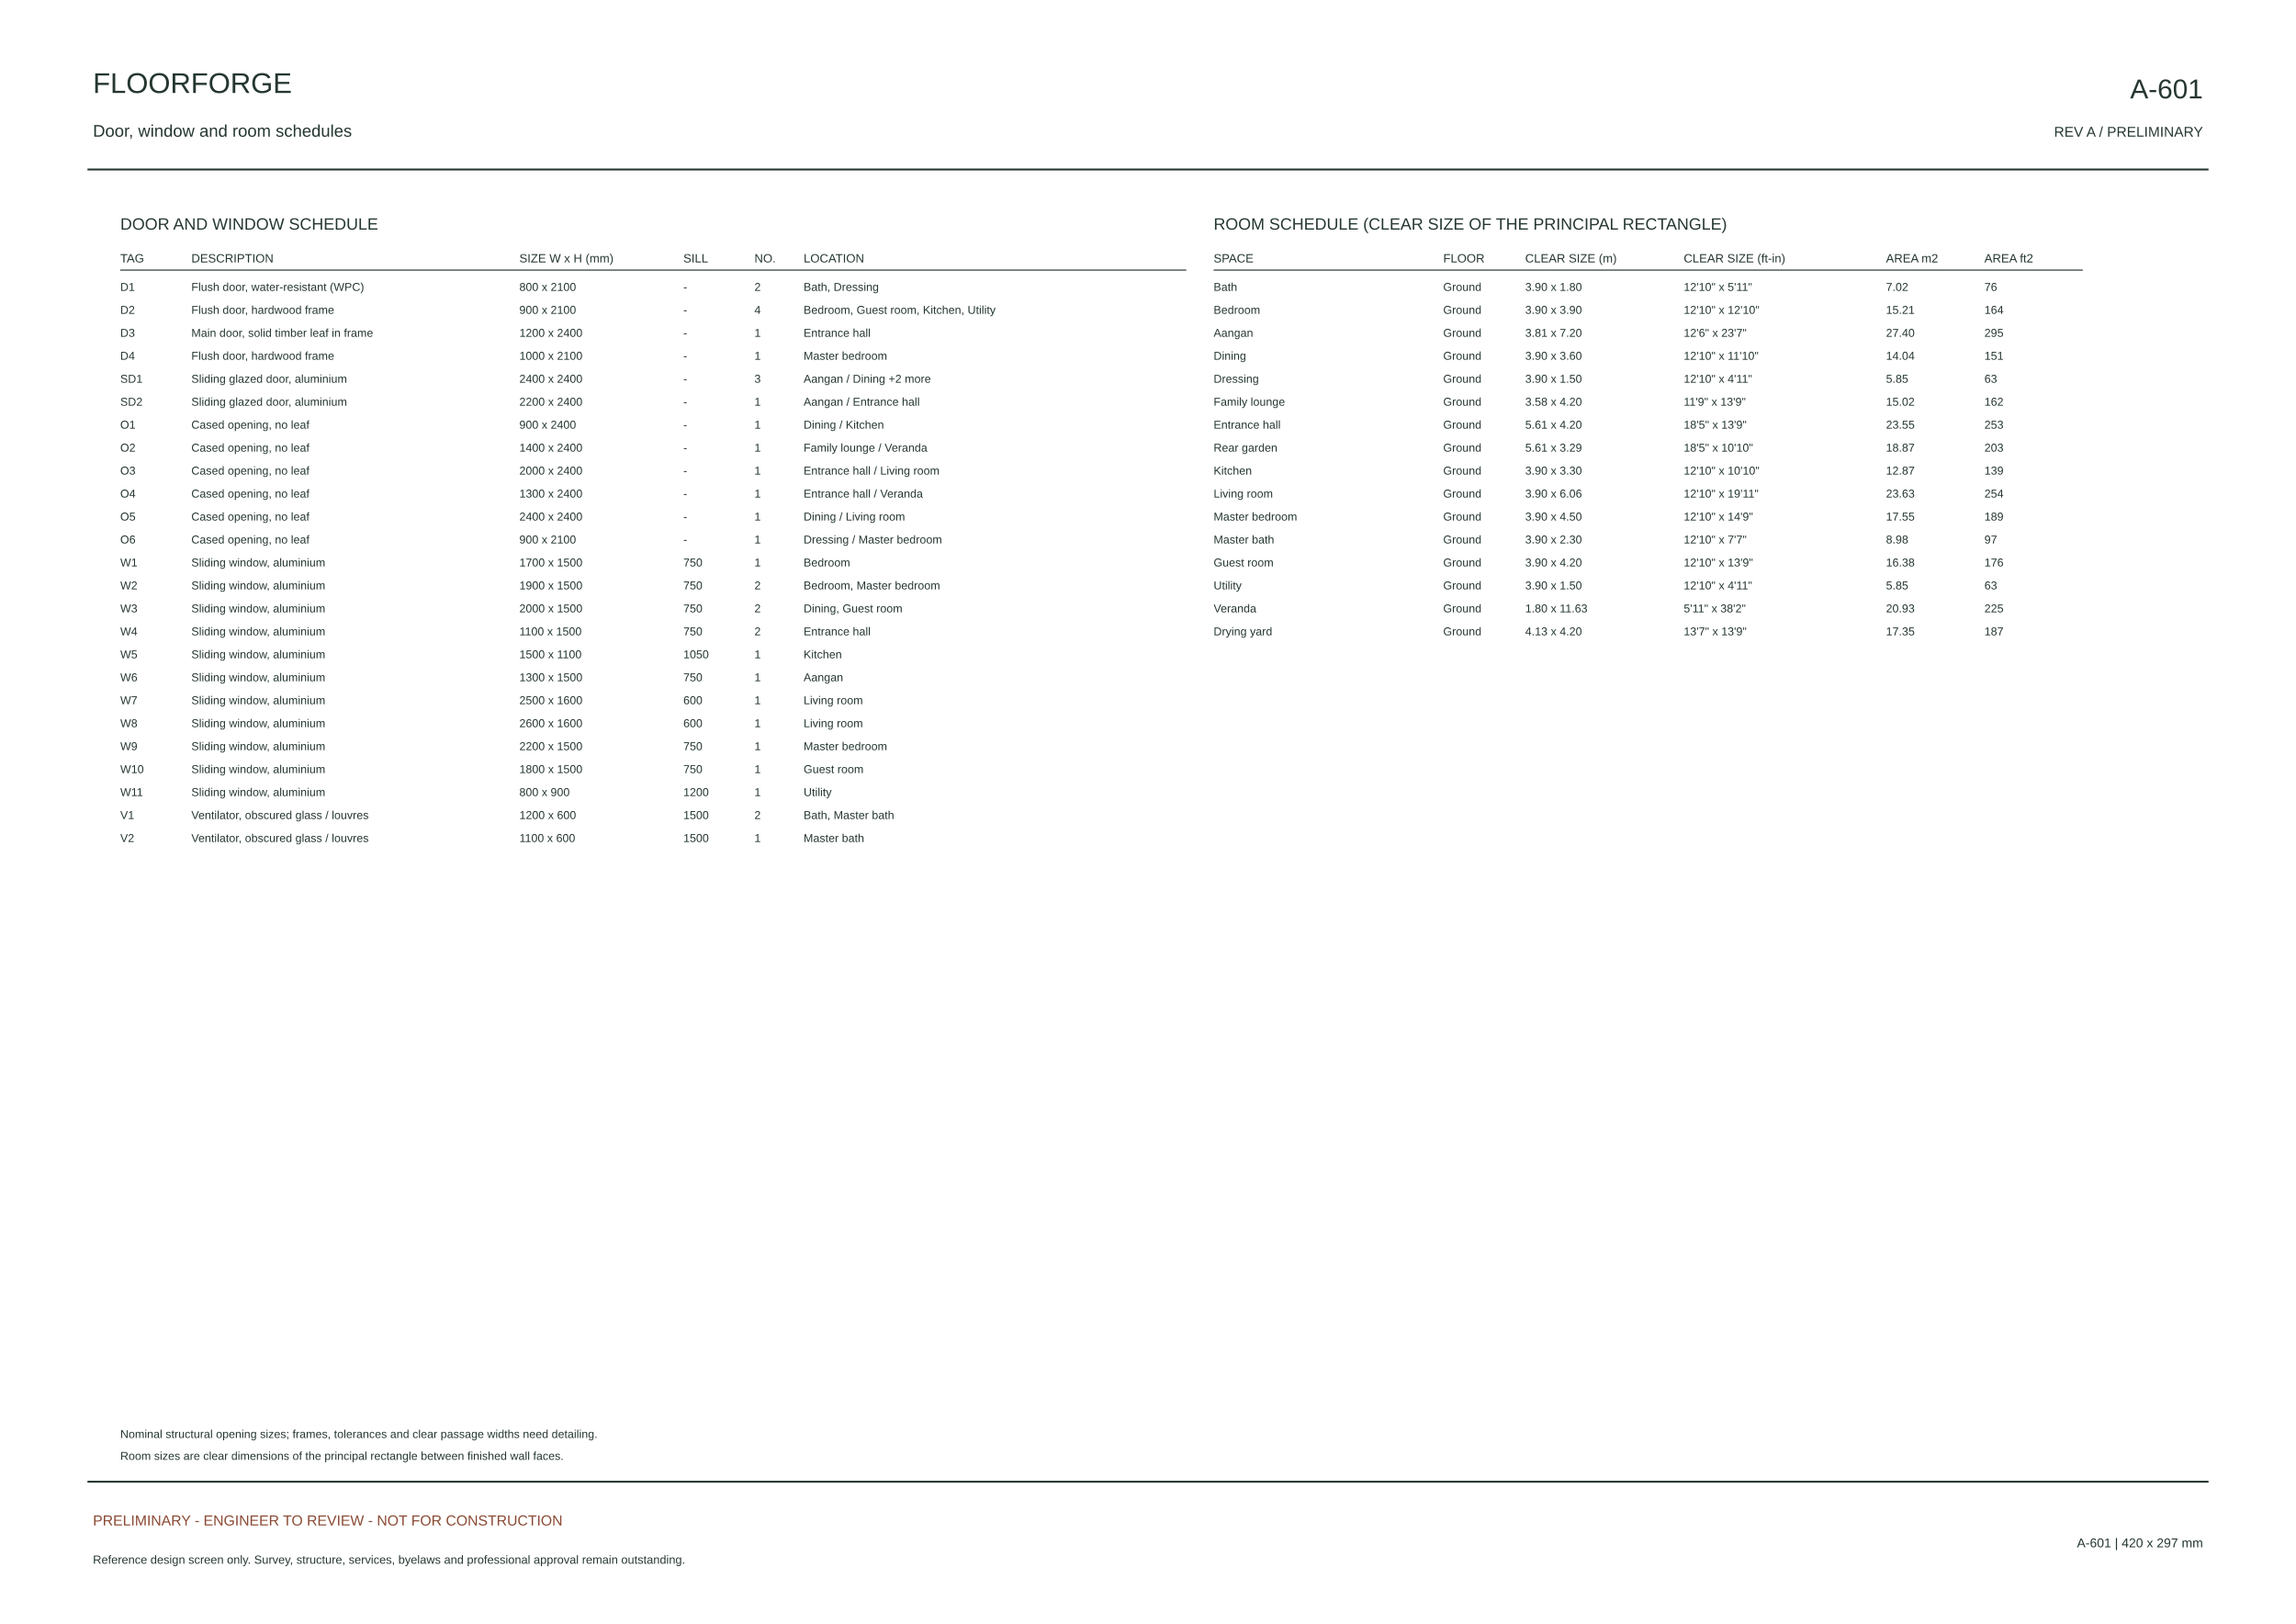
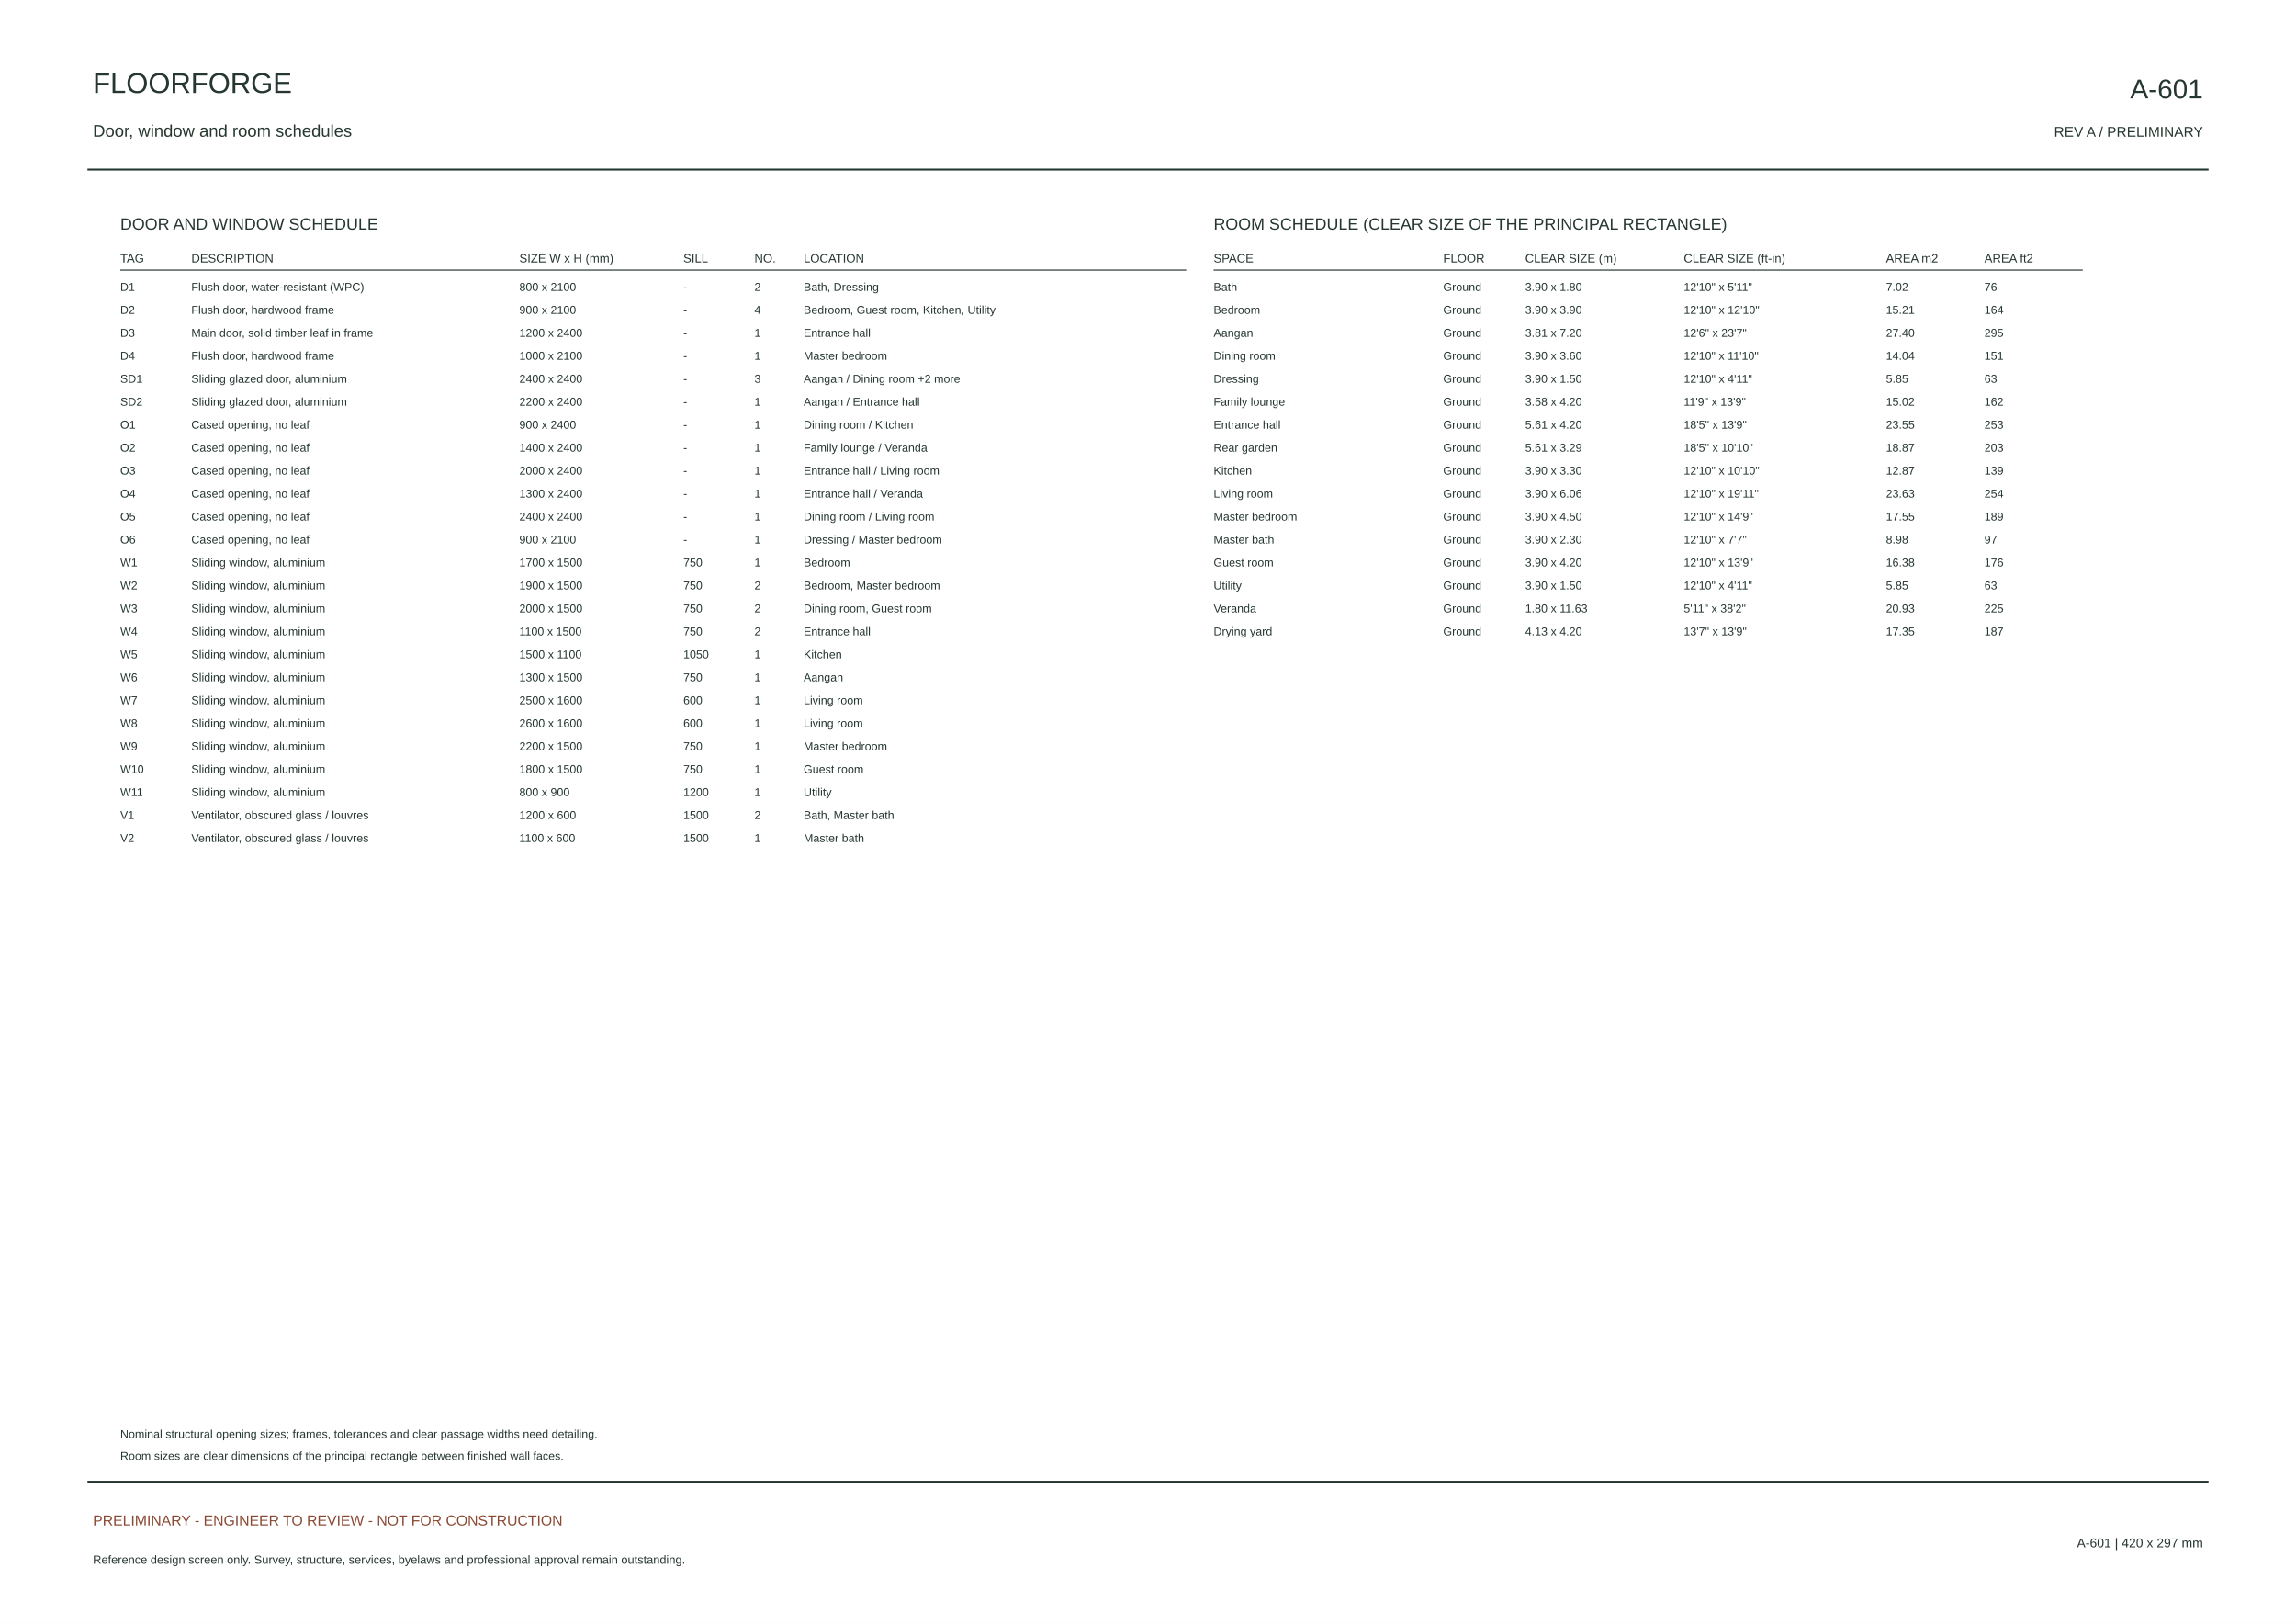
<svg xmlns="http://www.w3.org/2000/svg" width="420mm" height="297mm" viewBox="0 0 420 297">
  <rect width="420" height="297" fill="white" />
  <g font-family="Arial,Helvetica,sans-serif">
    <path d="M 16 31 H 404 M 16 271 H 404" stroke="#25372f" stroke-width=".35" />
    <text x="17" y="17" fill="#25372f" font-size="5.2" text-anchor="start">FLOORFORGE</text>
    <text x="17" y="25" fill="#25372f" font-size="3.1" text-anchor="start">Door, window and room schedules</text>
    <text x="403" y="18" fill="#25372f" font-size="5" text-anchor="end">A-601</text>
    <text x="403" y="25" fill="#25372f" font-size="2.6" text-anchor="end">REV A / PRELIMINARY</text>
    <text x="22" y="42" fill="#25372f" font-size="3" text-anchor="start">DOOR AND WINDOW SCHEDULE</text>
    <text x="22" y="48" fill="#25372f" font-size="2.2" text-anchor="start">TAG</text>
    <text x="35" y="48" fill="#25372f" font-size="2.2" text-anchor="start">DESCRIPTION</text>
    <text x="95" y="48" fill="#25372f" font-size="2.2" text-anchor="start">SIZE W x H (mm)</text>
    <text x="125" y="48" fill="#25372f" font-size="2.2" text-anchor="start">SILL</text>
    <text x="138" y="48" fill="#25372f" font-size="2.2" text-anchor="start">NO.</text>
    <text x="147" y="48" fill="#25372f" font-size="2.2" text-anchor="start">LOCATION</text>
    <path d="M 22 49.4 H 217" stroke="#25372f" stroke-width=".2" />
    <text x="22" y="53.2" fill="#25372f" font-size="2.1" text-anchor="start">D1</text>
    <text x="35" y="53.2" fill="#25372f" font-size="2.1" text-anchor="start">Flush door, water-resistant (WPC)</text>
    <text x="95" y="53.2" fill="#25372f" font-size="2.1" text-anchor="start">800 x 2100</text>
    <text x="125" y="53.2" fill="#25372f" font-size="2.1" text-anchor="start">-</text>
    <text x="138" y="53.2" fill="#25372f" font-size="2.1" text-anchor="start">2</text>
    <text x="147" y="53.2" fill="#25372f" font-size="2.1" text-anchor="start">Bath, Dressing</text>
    <text x="22" y="57.4" fill="#25372f" font-size="2.1" text-anchor="start">D2</text>
    <text x="35" y="57.4" fill="#25372f" font-size="2.1" text-anchor="start">Flush door, hardwood frame</text>
    <text x="95" y="57.4" fill="#25372f" font-size="2.1" text-anchor="start">900 x 2100</text>
    <text x="125" y="57.4" fill="#25372f" font-size="2.1" text-anchor="start">-</text>
    <text x="138" y="57.4" fill="#25372f" font-size="2.1" text-anchor="start">4</text>
    <text x="147" y="57.4" fill="#25372f" font-size="2.1" text-anchor="start">Bedroom, Guest room, Kitchen, Utility</text>
    <text x="22" y="61.6" fill="#25372f" font-size="2.1" text-anchor="start">D3</text>
    <text x="35" y="61.6" fill="#25372f" font-size="2.1" text-anchor="start">Main door, solid timber leaf in frame</text>
    <text x="95" y="61.6" fill="#25372f" font-size="2.1" text-anchor="start">1200 x 2400</text>
    <text x="125" y="61.6" fill="#25372f" font-size="2.1" text-anchor="start">-</text>
    <text x="138" y="61.6" fill="#25372f" font-size="2.1" text-anchor="start">1</text>
    <text x="147" y="61.6" fill="#25372f" font-size="2.1" text-anchor="start">Entrance hall</text>
    <text x="22" y="65.8" fill="#25372f" font-size="2.1" text-anchor="start">D4</text>
    <text x="35" y="65.8" fill="#25372f" font-size="2.1" text-anchor="start">Flush door, hardwood frame</text>
    <text x="95" y="65.8" fill="#25372f" font-size="2.1" text-anchor="start">1000 x 2100</text>
    <text x="125" y="65.8" fill="#25372f" font-size="2.1" text-anchor="start">-</text>
    <text x="138" y="65.8" fill="#25372f" font-size="2.1" text-anchor="start">1</text>
    <text x="147" y="65.8" fill="#25372f" font-size="2.1" text-anchor="start">Master bedroom</text>
    <text x="22" y="70" fill="#25372f" font-size="2.1" text-anchor="start">SD1</text>
    <text x="35" y="70" fill="#25372f" font-size="2.1" text-anchor="start">Sliding glazed door, aluminium</text>
    <text x="95" y="70" fill="#25372f" font-size="2.1" text-anchor="start">2400 x 2400</text>
    <text x="125" y="70" fill="#25372f" font-size="2.1" text-anchor="start">-</text>
    <text x="138" y="70" fill="#25372f" font-size="2.1" text-anchor="start">3</text>
-     <text x="147" y="70" fill="#25372f" font-size="2.1" text-anchor="start">Aangan / Dining +2 more</text>
+     <text x="147" y="70" fill="#25372f" font-size="2.1" text-anchor="start">Aangan / Dining room +2 more</text>
    <text x="22" y="74.2" fill="#25372f" font-size="2.1" text-anchor="start">SD2</text>
    <text x="35" y="74.2" fill="#25372f" font-size="2.1" text-anchor="start">Sliding glazed door, aluminium</text>
    <text x="95" y="74.2" fill="#25372f" font-size="2.1" text-anchor="start">2200 x 2400</text>
    <text x="125" y="74.2" fill="#25372f" font-size="2.1" text-anchor="start">-</text>
    <text x="138" y="74.2" fill="#25372f" font-size="2.1" text-anchor="start">1</text>
    <text x="147" y="74.2" fill="#25372f" font-size="2.1" text-anchor="start">Aangan / Entrance hall</text>
    <text x="22" y="78.4" fill="#25372f" font-size="2.1" text-anchor="start">O1</text>
    <text x="35" y="78.4" fill="#25372f" font-size="2.1" text-anchor="start">Cased opening, no leaf</text>
    <text x="95" y="78.4" fill="#25372f" font-size="2.1" text-anchor="start">900 x 2400</text>
    <text x="125" y="78.4" fill="#25372f" font-size="2.1" text-anchor="start">-</text>
    <text x="138" y="78.4" fill="#25372f" font-size="2.1" text-anchor="start">1</text>
-     <text x="147" y="78.4" fill="#25372f" font-size="2.1" text-anchor="start">Dining / Kitchen</text>
+     <text x="147" y="78.4" fill="#25372f" font-size="2.1" text-anchor="start">Dining room / Kitchen</text>
    <text x="22" y="82.6" fill="#25372f" font-size="2.1" text-anchor="start">O2</text>
    <text x="35" y="82.6" fill="#25372f" font-size="2.1" text-anchor="start">Cased opening, no leaf</text>
    <text x="95" y="82.6" fill="#25372f" font-size="2.1" text-anchor="start">1400 x 2400</text>
    <text x="125" y="82.6" fill="#25372f" font-size="2.1" text-anchor="start">-</text>
    <text x="138" y="82.6" fill="#25372f" font-size="2.1" text-anchor="start">1</text>
    <text x="147" y="82.6" fill="#25372f" font-size="2.1" text-anchor="start">Family lounge / Veranda</text>
    <text x="22" y="86.8" fill="#25372f" font-size="2.1" text-anchor="start">O3</text>
    <text x="35" y="86.8" fill="#25372f" font-size="2.1" text-anchor="start">Cased opening, no leaf</text>
    <text x="95" y="86.8" fill="#25372f" font-size="2.1" text-anchor="start">2000 x 2400</text>
    <text x="125" y="86.8" fill="#25372f" font-size="2.1" text-anchor="start">-</text>
    <text x="138" y="86.8" fill="#25372f" font-size="2.1" text-anchor="start">1</text>
    <text x="147" y="86.8" fill="#25372f" font-size="2.1" text-anchor="start">Entrance hall / Living room</text>
    <text x="22" y="91" fill="#25372f" font-size="2.1" text-anchor="start">O4</text>
    <text x="35" y="91" fill="#25372f" font-size="2.1" text-anchor="start">Cased opening, no leaf</text>
    <text x="95" y="91" fill="#25372f" font-size="2.1" text-anchor="start">1300 x 2400</text>
    <text x="125" y="91" fill="#25372f" font-size="2.1" text-anchor="start">-</text>
    <text x="138" y="91" fill="#25372f" font-size="2.1" text-anchor="start">1</text>
    <text x="147" y="91" fill="#25372f" font-size="2.1" text-anchor="start">Entrance hall / Veranda</text>
    <text x="22" y="95.2" fill="#25372f" font-size="2.1" text-anchor="start">O5</text>
    <text x="35" y="95.2" fill="#25372f" font-size="2.1" text-anchor="start">Cased opening, no leaf</text>
    <text x="95" y="95.2" fill="#25372f" font-size="2.1" text-anchor="start">2400 x 2400</text>
    <text x="125" y="95.2" fill="#25372f" font-size="2.1" text-anchor="start">-</text>
    <text x="138" y="95.2" fill="#25372f" font-size="2.1" text-anchor="start">1</text>
-     <text x="147" y="95.2" fill="#25372f" font-size="2.1" text-anchor="start">Dining / Living room</text>
+     <text x="147" y="95.2" fill="#25372f" font-size="2.1" text-anchor="start">Dining room / Living room</text>
    <text x="22" y="99.4" fill="#25372f" font-size="2.1" text-anchor="start">O6</text>
    <text x="35" y="99.4" fill="#25372f" font-size="2.1" text-anchor="start">Cased opening, no leaf</text>
    <text x="95" y="99.4" fill="#25372f" font-size="2.1" text-anchor="start">900 x 2100</text>
    <text x="125" y="99.4" fill="#25372f" font-size="2.1" text-anchor="start">-</text>
    <text x="138" y="99.4" fill="#25372f" font-size="2.1" text-anchor="start">1</text>
    <text x="147" y="99.4" fill="#25372f" font-size="2.1" text-anchor="start">Dressing / Master bedroom</text>
    <text x="22" y="103.6" fill="#25372f" font-size="2.1" text-anchor="start">W1</text>
    <text x="35" y="103.6" fill="#25372f" font-size="2.1" text-anchor="start">Sliding window, aluminium</text>
    <text x="95" y="103.6" fill="#25372f" font-size="2.1" text-anchor="start">1700 x 1500</text>
    <text x="125" y="103.6" fill="#25372f" font-size="2.1" text-anchor="start">750</text>
    <text x="138" y="103.6" fill="#25372f" font-size="2.1" text-anchor="start">1</text>
    <text x="147" y="103.6" fill="#25372f" font-size="2.1" text-anchor="start">Bedroom</text>
    <text x="22" y="107.8" fill="#25372f" font-size="2.1" text-anchor="start">W2</text>
    <text x="35" y="107.8" fill="#25372f" font-size="2.1" text-anchor="start">Sliding window, aluminium</text>
    <text x="95" y="107.8" fill="#25372f" font-size="2.1" text-anchor="start">1900 x 1500</text>
    <text x="125" y="107.8" fill="#25372f" font-size="2.1" text-anchor="start">750</text>
    <text x="138" y="107.8" fill="#25372f" font-size="2.1" text-anchor="start">2</text>
    <text x="147" y="107.8" fill="#25372f" font-size="2.1" text-anchor="start">Bedroom, Master bedroom</text>
    <text x="22" y="112" fill="#25372f" font-size="2.1" text-anchor="start">W3</text>
    <text x="35" y="112" fill="#25372f" font-size="2.1" text-anchor="start">Sliding window, aluminium</text>
    <text x="95" y="112" fill="#25372f" font-size="2.1" text-anchor="start">2000 x 1500</text>
    <text x="125" y="112" fill="#25372f" font-size="2.1" text-anchor="start">750</text>
    <text x="138" y="112" fill="#25372f" font-size="2.1" text-anchor="start">2</text>
-     <text x="147" y="112" fill="#25372f" font-size="2.1" text-anchor="start">Dining, Guest room</text>
+     <text x="147" y="112" fill="#25372f" font-size="2.1" text-anchor="start">Dining room, Guest room</text>
    <text x="22" y="116.2" fill="#25372f" font-size="2.1" text-anchor="start">W4</text>
    <text x="35" y="116.2" fill="#25372f" font-size="2.1" text-anchor="start">Sliding window, aluminium</text>
    <text x="95" y="116.2" fill="#25372f" font-size="2.1" text-anchor="start">1100 x 1500</text>
    <text x="125" y="116.2" fill="#25372f" font-size="2.1" text-anchor="start">750</text>
    <text x="138" y="116.2" fill="#25372f" font-size="2.1" text-anchor="start">2</text>
    <text x="147" y="116.2" fill="#25372f" font-size="2.1" text-anchor="start">Entrance hall</text>
    <text x="22" y="120.4" fill="#25372f" font-size="2.1" text-anchor="start">W5</text>
    <text x="35" y="120.4" fill="#25372f" font-size="2.1" text-anchor="start">Sliding window, aluminium</text>
    <text x="95" y="120.4" fill="#25372f" font-size="2.1" text-anchor="start">1500 x 1100</text>
    <text x="125" y="120.4" fill="#25372f" font-size="2.1" text-anchor="start">1050</text>
    <text x="138" y="120.4" fill="#25372f" font-size="2.1" text-anchor="start">1</text>
    <text x="147" y="120.4" fill="#25372f" font-size="2.1" text-anchor="start">Kitchen</text>
    <text x="22" y="124.6" fill="#25372f" font-size="2.1" text-anchor="start">W6</text>
    <text x="35" y="124.6" fill="#25372f" font-size="2.1" text-anchor="start">Sliding window, aluminium</text>
    <text x="95" y="124.6" fill="#25372f" font-size="2.1" text-anchor="start">1300 x 1500</text>
    <text x="125" y="124.6" fill="#25372f" font-size="2.1" text-anchor="start">750</text>
    <text x="138" y="124.6" fill="#25372f" font-size="2.1" text-anchor="start">1</text>
    <text x="147" y="124.6" fill="#25372f" font-size="2.1" text-anchor="start">Aangan</text>
    <text x="22" y="128.8" fill="#25372f" font-size="2.1" text-anchor="start">W7</text>
    <text x="35" y="128.8" fill="#25372f" font-size="2.1" text-anchor="start">Sliding window, aluminium</text>
    <text x="95" y="128.8" fill="#25372f" font-size="2.1" text-anchor="start">2500 x 1600</text>
    <text x="125" y="128.8" fill="#25372f" font-size="2.1" text-anchor="start">600</text>
    <text x="138" y="128.8" fill="#25372f" font-size="2.1" text-anchor="start">1</text>
    <text x="147" y="128.8" fill="#25372f" font-size="2.1" text-anchor="start">Living room</text>
    <text x="22" y="133" fill="#25372f" font-size="2.1" text-anchor="start">W8</text>
    <text x="35" y="133" fill="#25372f" font-size="2.1" text-anchor="start">Sliding window, aluminium</text>
    <text x="95" y="133" fill="#25372f" font-size="2.1" text-anchor="start">2600 x 1600</text>
    <text x="125" y="133" fill="#25372f" font-size="2.1" text-anchor="start">600</text>
    <text x="138" y="133" fill="#25372f" font-size="2.1" text-anchor="start">1</text>
    <text x="147" y="133" fill="#25372f" font-size="2.1" text-anchor="start">Living room</text>
    <text x="22" y="137.2" fill="#25372f" font-size="2.1" text-anchor="start">W9</text>
    <text x="35" y="137.2" fill="#25372f" font-size="2.1" text-anchor="start">Sliding window, aluminium</text>
    <text x="95" y="137.2" fill="#25372f" font-size="2.1" text-anchor="start">2200 x 1500</text>
    <text x="125" y="137.2" fill="#25372f" font-size="2.1" text-anchor="start">750</text>
    <text x="138" y="137.2" fill="#25372f" font-size="2.1" text-anchor="start">1</text>
    <text x="147" y="137.2" fill="#25372f" font-size="2.1" text-anchor="start">Master bedroom</text>
    <text x="22" y="141.4" fill="#25372f" font-size="2.1" text-anchor="start">W10</text>
    <text x="35" y="141.4" fill="#25372f" font-size="2.1" text-anchor="start">Sliding window, aluminium</text>
    <text x="95" y="141.4" fill="#25372f" font-size="2.1" text-anchor="start">1800 x 1500</text>
    <text x="125" y="141.4" fill="#25372f" font-size="2.1" text-anchor="start">750</text>
    <text x="138" y="141.4" fill="#25372f" font-size="2.1" text-anchor="start">1</text>
    <text x="147" y="141.4" fill="#25372f" font-size="2.1" text-anchor="start">Guest room</text>
    <text x="22" y="145.6" fill="#25372f" font-size="2.1" text-anchor="start">W11</text>
    <text x="35" y="145.6" fill="#25372f" font-size="2.1" text-anchor="start">Sliding window, aluminium</text>
    <text x="95" y="145.6" fill="#25372f" font-size="2.1" text-anchor="start">800 x 900</text>
    <text x="125" y="145.6" fill="#25372f" font-size="2.1" text-anchor="start">1200</text>
    <text x="138" y="145.6" fill="#25372f" font-size="2.1" text-anchor="start">1</text>
    <text x="147" y="145.6" fill="#25372f" font-size="2.1" text-anchor="start">Utility</text>
    <text x="22" y="149.8" fill="#25372f" font-size="2.1" text-anchor="start">V1</text>
    <text x="35" y="149.8" fill="#25372f" font-size="2.1" text-anchor="start">Ventilator, obscured glass / louvres</text>
    <text x="95" y="149.8" fill="#25372f" font-size="2.1" text-anchor="start">1200 x 600</text>
    <text x="125" y="149.8" fill="#25372f" font-size="2.1" text-anchor="start">1500</text>
    <text x="138" y="149.8" fill="#25372f" font-size="2.1" text-anchor="start">2</text>
    <text x="147" y="149.8" fill="#25372f" font-size="2.1" text-anchor="start">Bath, Master bath</text>
    <text x="22" y="154" fill="#25372f" font-size="2.1" text-anchor="start">V2</text>
    <text x="35" y="154" fill="#25372f" font-size="2.1" text-anchor="start">Ventilator, obscured glass / louvres</text>
    <text x="95" y="154" fill="#25372f" font-size="2.1" text-anchor="start">1100 x 600</text>
    <text x="125" y="154" fill="#25372f" font-size="2.1" text-anchor="start">1500</text>
    <text x="138" y="154" fill="#25372f" font-size="2.1" text-anchor="start">1</text>
    <text x="147" y="154" fill="#25372f" font-size="2.1" text-anchor="start">Master bath</text>
    <text x="222" y="42" fill="#25372f" font-size="3" text-anchor="start">ROOM SCHEDULE (CLEAR SIZE OF THE PRINCIPAL RECTANGLE)</text>
    <text x="222" y="48" fill="#25372f" font-size="2.2" text-anchor="start">SPACE</text>
    <text x="264" y="48" fill="#25372f" font-size="2.2" text-anchor="start">FLOOR</text>
    <text x="279" y="48" fill="#25372f" font-size="2.2" text-anchor="start">CLEAR SIZE (m)</text>
    <text x="308" y="48" fill="#25372f" font-size="2.2" text-anchor="start">CLEAR SIZE (ft-in)</text>
    <text x="345" y="48" fill="#25372f" font-size="2.2" text-anchor="start">AREA m2</text>
    <text x="363" y="48" fill="#25372f" font-size="2.2" text-anchor="start">AREA ft2</text>
    <path d="M 222 49.4 H 381" stroke="#25372f" stroke-width=".2" />
    <text x="222" y="53.2" fill="#25372f" font-size="2.1" text-anchor="start">Bath</text>
    <text x="264" y="53.2" fill="#25372f" font-size="2.1" text-anchor="start">Ground</text>
    <text x="279" y="53.2" fill="#25372f" font-size="2.1" text-anchor="start">3.90 x 1.80</text>
    <text x="308" y="53.2" fill="#25372f" font-size="2.1" text-anchor="start">12'10" x 5'11"</text>
    <text x="345" y="53.2" fill="#25372f" font-size="2.1" text-anchor="start">7.02</text>
    <text x="363" y="53.2" fill="#25372f" font-size="2.1" text-anchor="start">76</text>
    <text x="222" y="57.4" fill="#25372f" font-size="2.1" text-anchor="start">Bedroom</text>
    <text x="264" y="57.4" fill="#25372f" font-size="2.1" text-anchor="start">Ground</text>
    <text x="279" y="57.4" fill="#25372f" font-size="2.1" text-anchor="start">3.90 x 3.90</text>
    <text x="308" y="57.4" fill="#25372f" font-size="2.1" text-anchor="start">12'10" x 12'10"</text>
    <text x="345" y="57.4" fill="#25372f" font-size="2.1" text-anchor="start">15.21</text>
    <text x="363" y="57.4" fill="#25372f" font-size="2.1" text-anchor="start">164</text>
    <text x="222" y="61.6" fill="#25372f" font-size="2.1" text-anchor="start">Aangan</text>
    <text x="264" y="61.6" fill="#25372f" font-size="2.1" text-anchor="start">Ground</text>
    <text x="279" y="61.6" fill="#25372f" font-size="2.1" text-anchor="start">3.81 x 7.20</text>
    <text x="308" y="61.6" fill="#25372f" font-size="2.1" text-anchor="start">12'6" x 23'7"</text>
    <text x="345" y="61.6" fill="#25372f" font-size="2.1" text-anchor="start">27.40</text>
    <text x="363" y="61.6" fill="#25372f" font-size="2.1" text-anchor="start">295</text>
-     <text x="222" y="65.8" fill="#25372f" font-size="2.1" text-anchor="start">Dining</text>
+     <text x="222" y="65.8" fill="#25372f" font-size="2.1" text-anchor="start">Dining room</text>
    <text x="264" y="65.8" fill="#25372f" font-size="2.1" text-anchor="start">Ground</text>
    <text x="279" y="65.8" fill="#25372f" font-size="2.1" text-anchor="start">3.90 x 3.60</text>
    <text x="308" y="65.8" fill="#25372f" font-size="2.1" text-anchor="start">12'10" x 11'10"</text>
    <text x="345" y="65.8" fill="#25372f" font-size="2.1" text-anchor="start">14.04</text>
    <text x="363" y="65.8" fill="#25372f" font-size="2.1" text-anchor="start">151</text>
    <text x="222" y="70" fill="#25372f" font-size="2.1" text-anchor="start">Dressing</text>
    <text x="264" y="70" fill="#25372f" font-size="2.1" text-anchor="start">Ground</text>
    <text x="279" y="70" fill="#25372f" font-size="2.1" text-anchor="start">3.90 x 1.50</text>
    <text x="308" y="70" fill="#25372f" font-size="2.1" text-anchor="start">12'10" x 4'11"</text>
    <text x="345" y="70" fill="#25372f" font-size="2.1" text-anchor="start">5.85</text>
    <text x="363" y="70" fill="#25372f" font-size="2.1" text-anchor="start">63</text>
    <text x="222" y="74.2" fill="#25372f" font-size="2.1" text-anchor="start">Family lounge</text>
    <text x="264" y="74.2" fill="#25372f" font-size="2.1" text-anchor="start">Ground</text>
    <text x="279" y="74.2" fill="#25372f" font-size="2.1" text-anchor="start">3.58 x 4.20</text>
    <text x="308" y="74.2" fill="#25372f" font-size="2.1" text-anchor="start">11'9" x 13'9"</text>
    <text x="345" y="74.2" fill="#25372f" font-size="2.1" text-anchor="start">15.02</text>
    <text x="363" y="74.2" fill="#25372f" font-size="2.1" text-anchor="start">162</text>
    <text x="222" y="78.4" fill="#25372f" font-size="2.1" text-anchor="start">Entrance hall</text>
    <text x="264" y="78.4" fill="#25372f" font-size="2.1" text-anchor="start">Ground</text>
    <text x="279" y="78.4" fill="#25372f" font-size="2.1" text-anchor="start">5.61 x 4.20</text>
    <text x="308" y="78.4" fill="#25372f" font-size="2.1" text-anchor="start">18'5" x 13'9"</text>
    <text x="345" y="78.4" fill="#25372f" font-size="2.1" text-anchor="start">23.55</text>
    <text x="363" y="78.4" fill="#25372f" font-size="2.1" text-anchor="start">253</text>
    <text x="222" y="82.6" fill="#25372f" font-size="2.1" text-anchor="start">Rear garden</text>
    <text x="264" y="82.6" fill="#25372f" font-size="2.1" text-anchor="start">Ground</text>
    <text x="279" y="82.6" fill="#25372f" font-size="2.1" text-anchor="start">5.61 x 3.29</text>
    <text x="308" y="82.6" fill="#25372f" font-size="2.1" text-anchor="start">18'5" x 10'10"</text>
    <text x="345" y="82.6" fill="#25372f" font-size="2.1" text-anchor="start">18.87</text>
    <text x="363" y="82.6" fill="#25372f" font-size="2.1" text-anchor="start">203</text>
    <text x="222" y="86.8" fill="#25372f" font-size="2.1" text-anchor="start">Kitchen</text>
    <text x="264" y="86.8" fill="#25372f" font-size="2.1" text-anchor="start">Ground</text>
    <text x="279" y="86.8" fill="#25372f" font-size="2.1" text-anchor="start">3.90 x 3.30</text>
    <text x="308" y="86.8" fill="#25372f" font-size="2.1" text-anchor="start">12'10" x 10'10"</text>
    <text x="345" y="86.8" fill="#25372f" font-size="2.1" text-anchor="start">12.87</text>
    <text x="363" y="86.8" fill="#25372f" font-size="2.1" text-anchor="start">139</text>
    <text x="222" y="91" fill="#25372f" font-size="2.1" text-anchor="start">Living room</text>
    <text x="264" y="91" fill="#25372f" font-size="2.1" text-anchor="start">Ground</text>
    <text x="279" y="91" fill="#25372f" font-size="2.1" text-anchor="start">3.90 x 6.06</text>
    <text x="308" y="91" fill="#25372f" font-size="2.1" text-anchor="start">12'10" x 19'11"</text>
    <text x="345" y="91" fill="#25372f" font-size="2.1" text-anchor="start">23.63</text>
    <text x="363" y="91" fill="#25372f" font-size="2.1" text-anchor="start">254</text>
    <text x="222" y="95.2" fill="#25372f" font-size="2.1" text-anchor="start">Master bedroom</text>
    <text x="264" y="95.2" fill="#25372f" font-size="2.1" text-anchor="start">Ground</text>
    <text x="279" y="95.2" fill="#25372f" font-size="2.1" text-anchor="start">3.90 x 4.50</text>
    <text x="308" y="95.2" fill="#25372f" font-size="2.1" text-anchor="start">12'10" x 14'9"</text>
    <text x="345" y="95.2" fill="#25372f" font-size="2.1" text-anchor="start">17.55</text>
    <text x="363" y="95.2" fill="#25372f" font-size="2.1" text-anchor="start">189</text>
    <text x="222" y="99.4" fill="#25372f" font-size="2.1" text-anchor="start">Master bath</text>
    <text x="264" y="99.4" fill="#25372f" font-size="2.1" text-anchor="start">Ground</text>
    <text x="279" y="99.4" fill="#25372f" font-size="2.1" text-anchor="start">3.90 x 2.30</text>
    <text x="308" y="99.4" fill="#25372f" font-size="2.1" text-anchor="start">12'10" x 7'7"</text>
    <text x="345" y="99.4" fill="#25372f" font-size="2.1" text-anchor="start">8.98</text>
    <text x="363" y="99.4" fill="#25372f" font-size="2.1" text-anchor="start">97</text>
    <text x="222" y="103.6" fill="#25372f" font-size="2.1" text-anchor="start">Guest room</text>
    <text x="264" y="103.6" fill="#25372f" font-size="2.1" text-anchor="start">Ground</text>
    <text x="279" y="103.6" fill="#25372f" font-size="2.1" text-anchor="start">3.90 x 4.20</text>
    <text x="308" y="103.6" fill="#25372f" font-size="2.1" text-anchor="start">12'10" x 13'9"</text>
    <text x="345" y="103.6" fill="#25372f" font-size="2.1" text-anchor="start">16.38</text>
    <text x="363" y="103.6" fill="#25372f" font-size="2.1" text-anchor="start">176</text>
    <text x="222" y="107.8" fill="#25372f" font-size="2.1" text-anchor="start">Utility</text>
    <text x="264" y="107.8" fill="#25372f" font-size="2.1" text-anchor="start">Ground</text>
    <text x="279" y="107.8" fill="#25372f" font-size="2.1" text-anchor="start">3.90 x 1.50</text>
    <text x="308" y="107.8" fill="#25372f" font-size="2.1" text-anchor="start">12'10" x 4'11"</text>
    <text x="345" y="107.8" fill="#25372f" font-size="2.1" text-anchor="start">5.85</text>
    <text x="363" y="107.8" fill="#25372f" font-size="2.1" text-anchor="start">63</text>
    <text x="222" y="112" fill="#25372f" font-size="2.1" text-anchor="start">Veranda</text>
    <text x="264" y="112" fill="#25372f" font-size="2.1" text-anchor="start">Ground</text>
    <text x="279" y="112" fill="#25372f" font-size="2.1" text-anchor="start">1.80 x 11.63</text>
    <text x="308" y="112" fill="#25372f" font-size="2.1" text-anchor="start">5'11" x 38'2"</text>
    <text x="345" y="112" fill="#25372f" font-size="2.1" text-anchor="start">20.93</text>
    <text x="363" y="112" fill="#25372f" font-size="2.1" text-anchor="start">225</text>
    <text x="222" y="116.2" fill="#25372f" font-size="2.1" text-anchor="start">Drying yard</text>
    <text x="264" y="116.2" fill="#25372f" font-size="2.1" text-anchor="start">Ground</text>
    <text x="279" y="116.2" fill="#25372f" font-size="2.1" text-anchor="start">4.13 x 4.20</text>
    <text x="308" y="116.2" fill="#25372f" font-size="2.1" text-anchor="start">13'7" x 13'9"</text>
    <text x="345" y="116.2" fill="#25372f" font-size="2.1" text-anchor="start">17.35</text>
    <text x="363" y="116.2" fill="#25372f" font-size="2.1" text-anchor="start">187</text>
    <text x="22" y="263" fill="#25372f" font-size="2.1" text-anchor="start">Nominal structural opening sizes; frames, tolerances and clear passage widths need detailing.</text>
    <text x="22" y="267" fill="#25372f" font-size="2.1" text-anchor="start">Room sizes are clear dimensions of the principal rectangle between finished wall faces.</text>
    <text x="17" y="279" fill="#8a4933" font-size="2.65" text-anchor="start">PRELIMINARY - ENGINEER TO REVIEW - NOT FOR CONSTRUCTION</text>
    <text x="17" y="286" fill="#25372f" font-size="2.15" text-anchor="start">Reference design screen only. Survey, structure, services, byelaws and professional approval remain outstanding.</text>
    <text x="403" y="283" fill="#25372f" font-size="2.35" text-anchor="end">A-601  |  420 x 297 mm</text>
  </g>
</svg>
